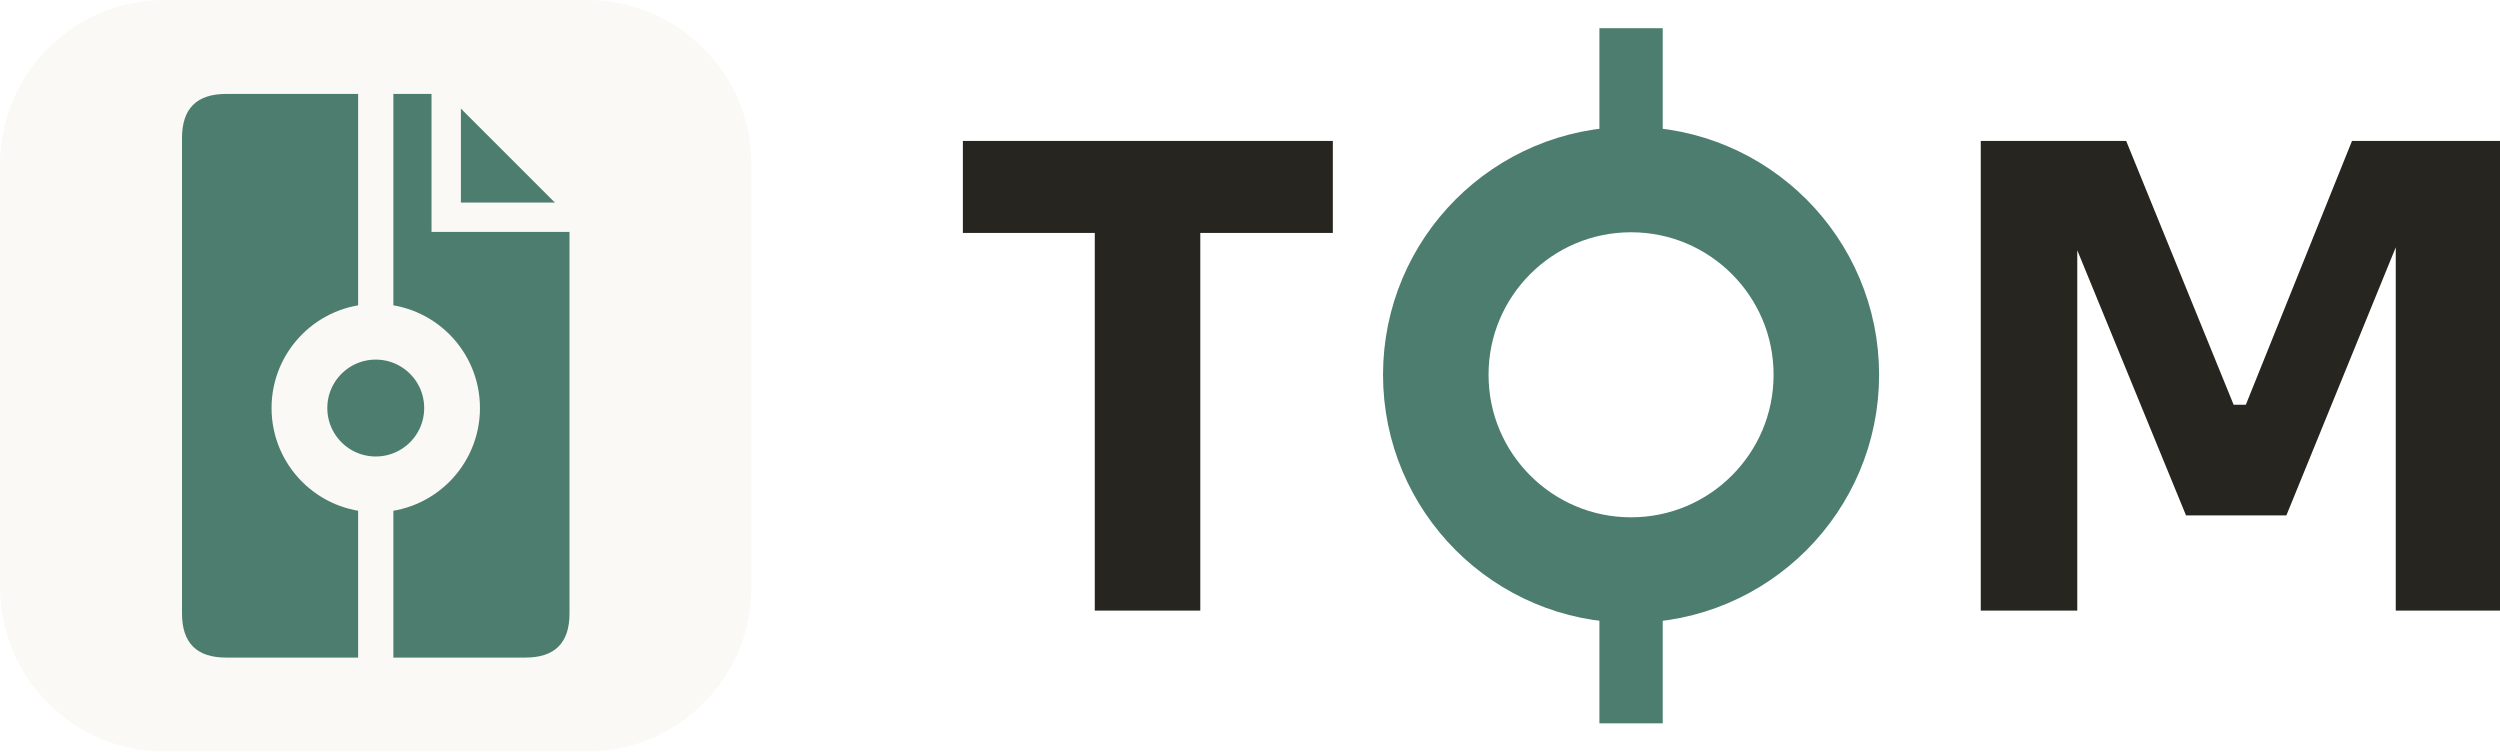
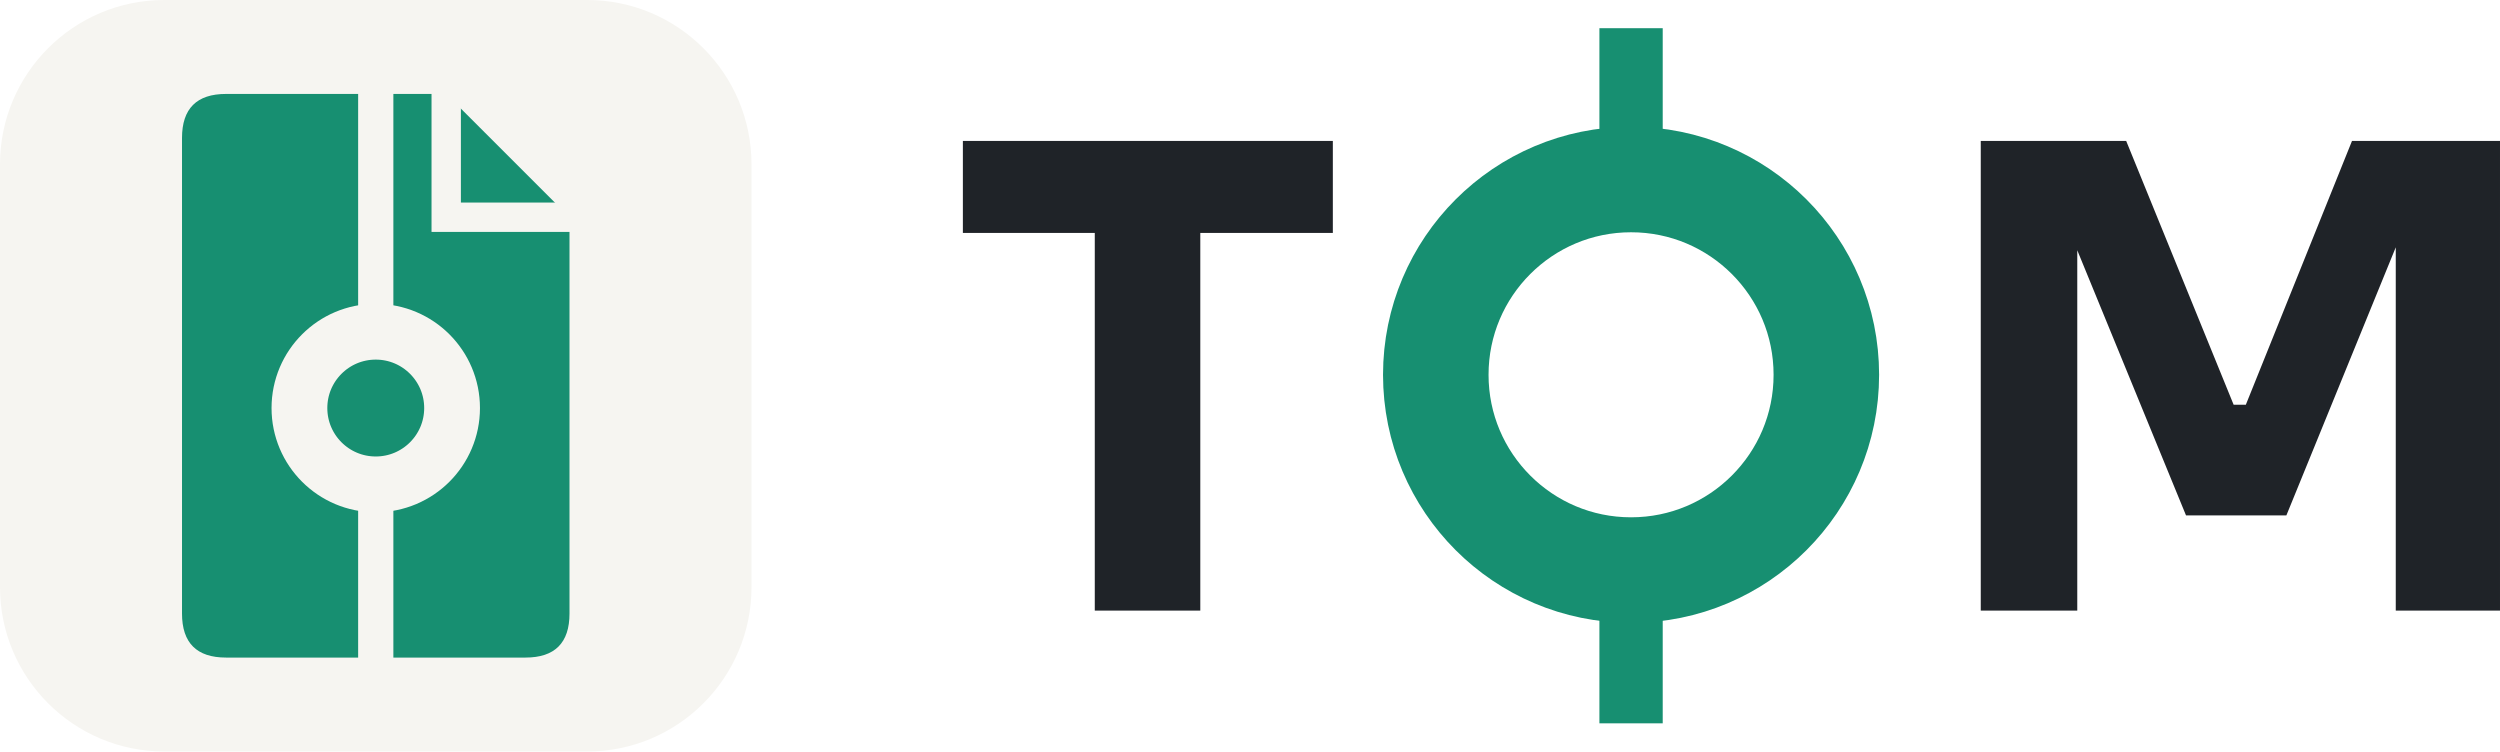
<svg xmlns="http://www.w3.org/2000/svg" viewBox="0 0 425.81 128" width="425.81" height="128">
  <svg x="0" y="0" width="128" height="128" viewBox="0 0 512 512">
-     <rect id="tile" x="0" y="0" width="512" height="512" rx="112" fill="#FAF9F6" />
-     <path id="page" d="M 154 64 L 304 64 L 388 148 L 388 418 Q 388 448 358 448 L 154 448 Q 124 448 124 418 L 124 94 Q 124 64 154 64 Z" fill="#4C7D6E" />
-     <path id="crease" d="M 304 54 L 304 148 L 398 148" fill="none" stroke="#FAF9F6" stroke-width="20" stroke-linecap="butt" stroke-linejoin="miter" />
-     <path id="trunk" d="M 256 64 L 256 211.0 M 256 345.0 L 256 448" fill="none" stroke="#FAF9F6" stroke-width="24" stroke-linecap="round" />
-     <circle id="commit" cx="256" cy="278" r="52" fill="none" stroke="#FAF9F6" stroke-width="38" />
+     <rect id="tile" x="0" y="0" width="512" height="512" rx="112" fill="#F6F5F1" />
+     <path id="page" d="M 154 64 L 304 64 L 388 148 L 388 418 Q 388 448 358 448 L 154 448 Q 124 448 124 418 L 124 94 Q 124 64 154 64 Z" fill="#178F71" />
+     <path id="crease" d="M 304 54 L 304 148 L 398 148" fill="none" stroke="#F6F5F1" stroke-width="20" stroke-linecap="butt" stroke-linejoin="miter" />
+     <path id="trunk" d="M 256 64 L 256 211.0 M 256 345.0 L 256 448" fill="none" stroke="#F6F5F1" stroke-width="24" stroke-linecap="round" />
+     <circle id="commit" cx="256" cy="278" r="52" fill="none" stroke="#F6F5F1" stroke-width="38" />
  </svg>
  <svg x="164" y="4.8" width="261.81" height="118.4" viewBox="4.4 -35.04 477.8 216.08">
-     <path id="T" d="M45.4 146.0V24.6H78.2V146.0ZM4.4 28.6V0.0H119.4V28.6Z" fill="#26251F" />
-     <path id="M" d="M320.8 146.0V0.0H366.0L399.4 82.0H403.2L436.2 0.0H482.2V146.0H449.8V21.4L454.4 21.8L415.8 116.4H384.6L345.8 21.8L350.8 21.4V146.0Z" fill="#26251F" />
-     <path id="trunk" d="M 212.1 -35.04 L 212.1 12.0 M 212.1 133.4 L 212.1 181.04" fill="none" stroke="#4C7D6E" stroke-width="19.68" stroke-linecap="round" />
-     <circle id="O-commit" cx="212.1" cy="72.7" r="60.7" fill="none" stroke="#4C7D6E" stroke-width="32.8" />
+     <path id="T" d="M45.4 146.0V24.6H78.2V146.0ZM4.4 28.6V0.0H119.4V28.6Z" fill="#1F2328" />
+     <path id="M" d="M320.8 146.0V0.0H366.0L399.4 82.0H403.2L436.2 0.0H482.2V146.0H449.8V21.4L454.4 21.8L415.8 116.4H384.6L345.8 21.8L350.8 21.4V146.0Z" fill="#1F2328" />
+     <path id="trunk" d="M 212.1 -35.04 L 212.1 12.0 M 212.1 133.4 L 212.1 181.04" fill="none" stroke="#178F71" stroke-width="19.68" stroke-linecap="round" />
+     <circle id="O-commit" cx="212.1" cy="72.7" r="60.7" fill="none" stroke="#178F71" stroke-width="32.8" />
  </svg>
</svg>
